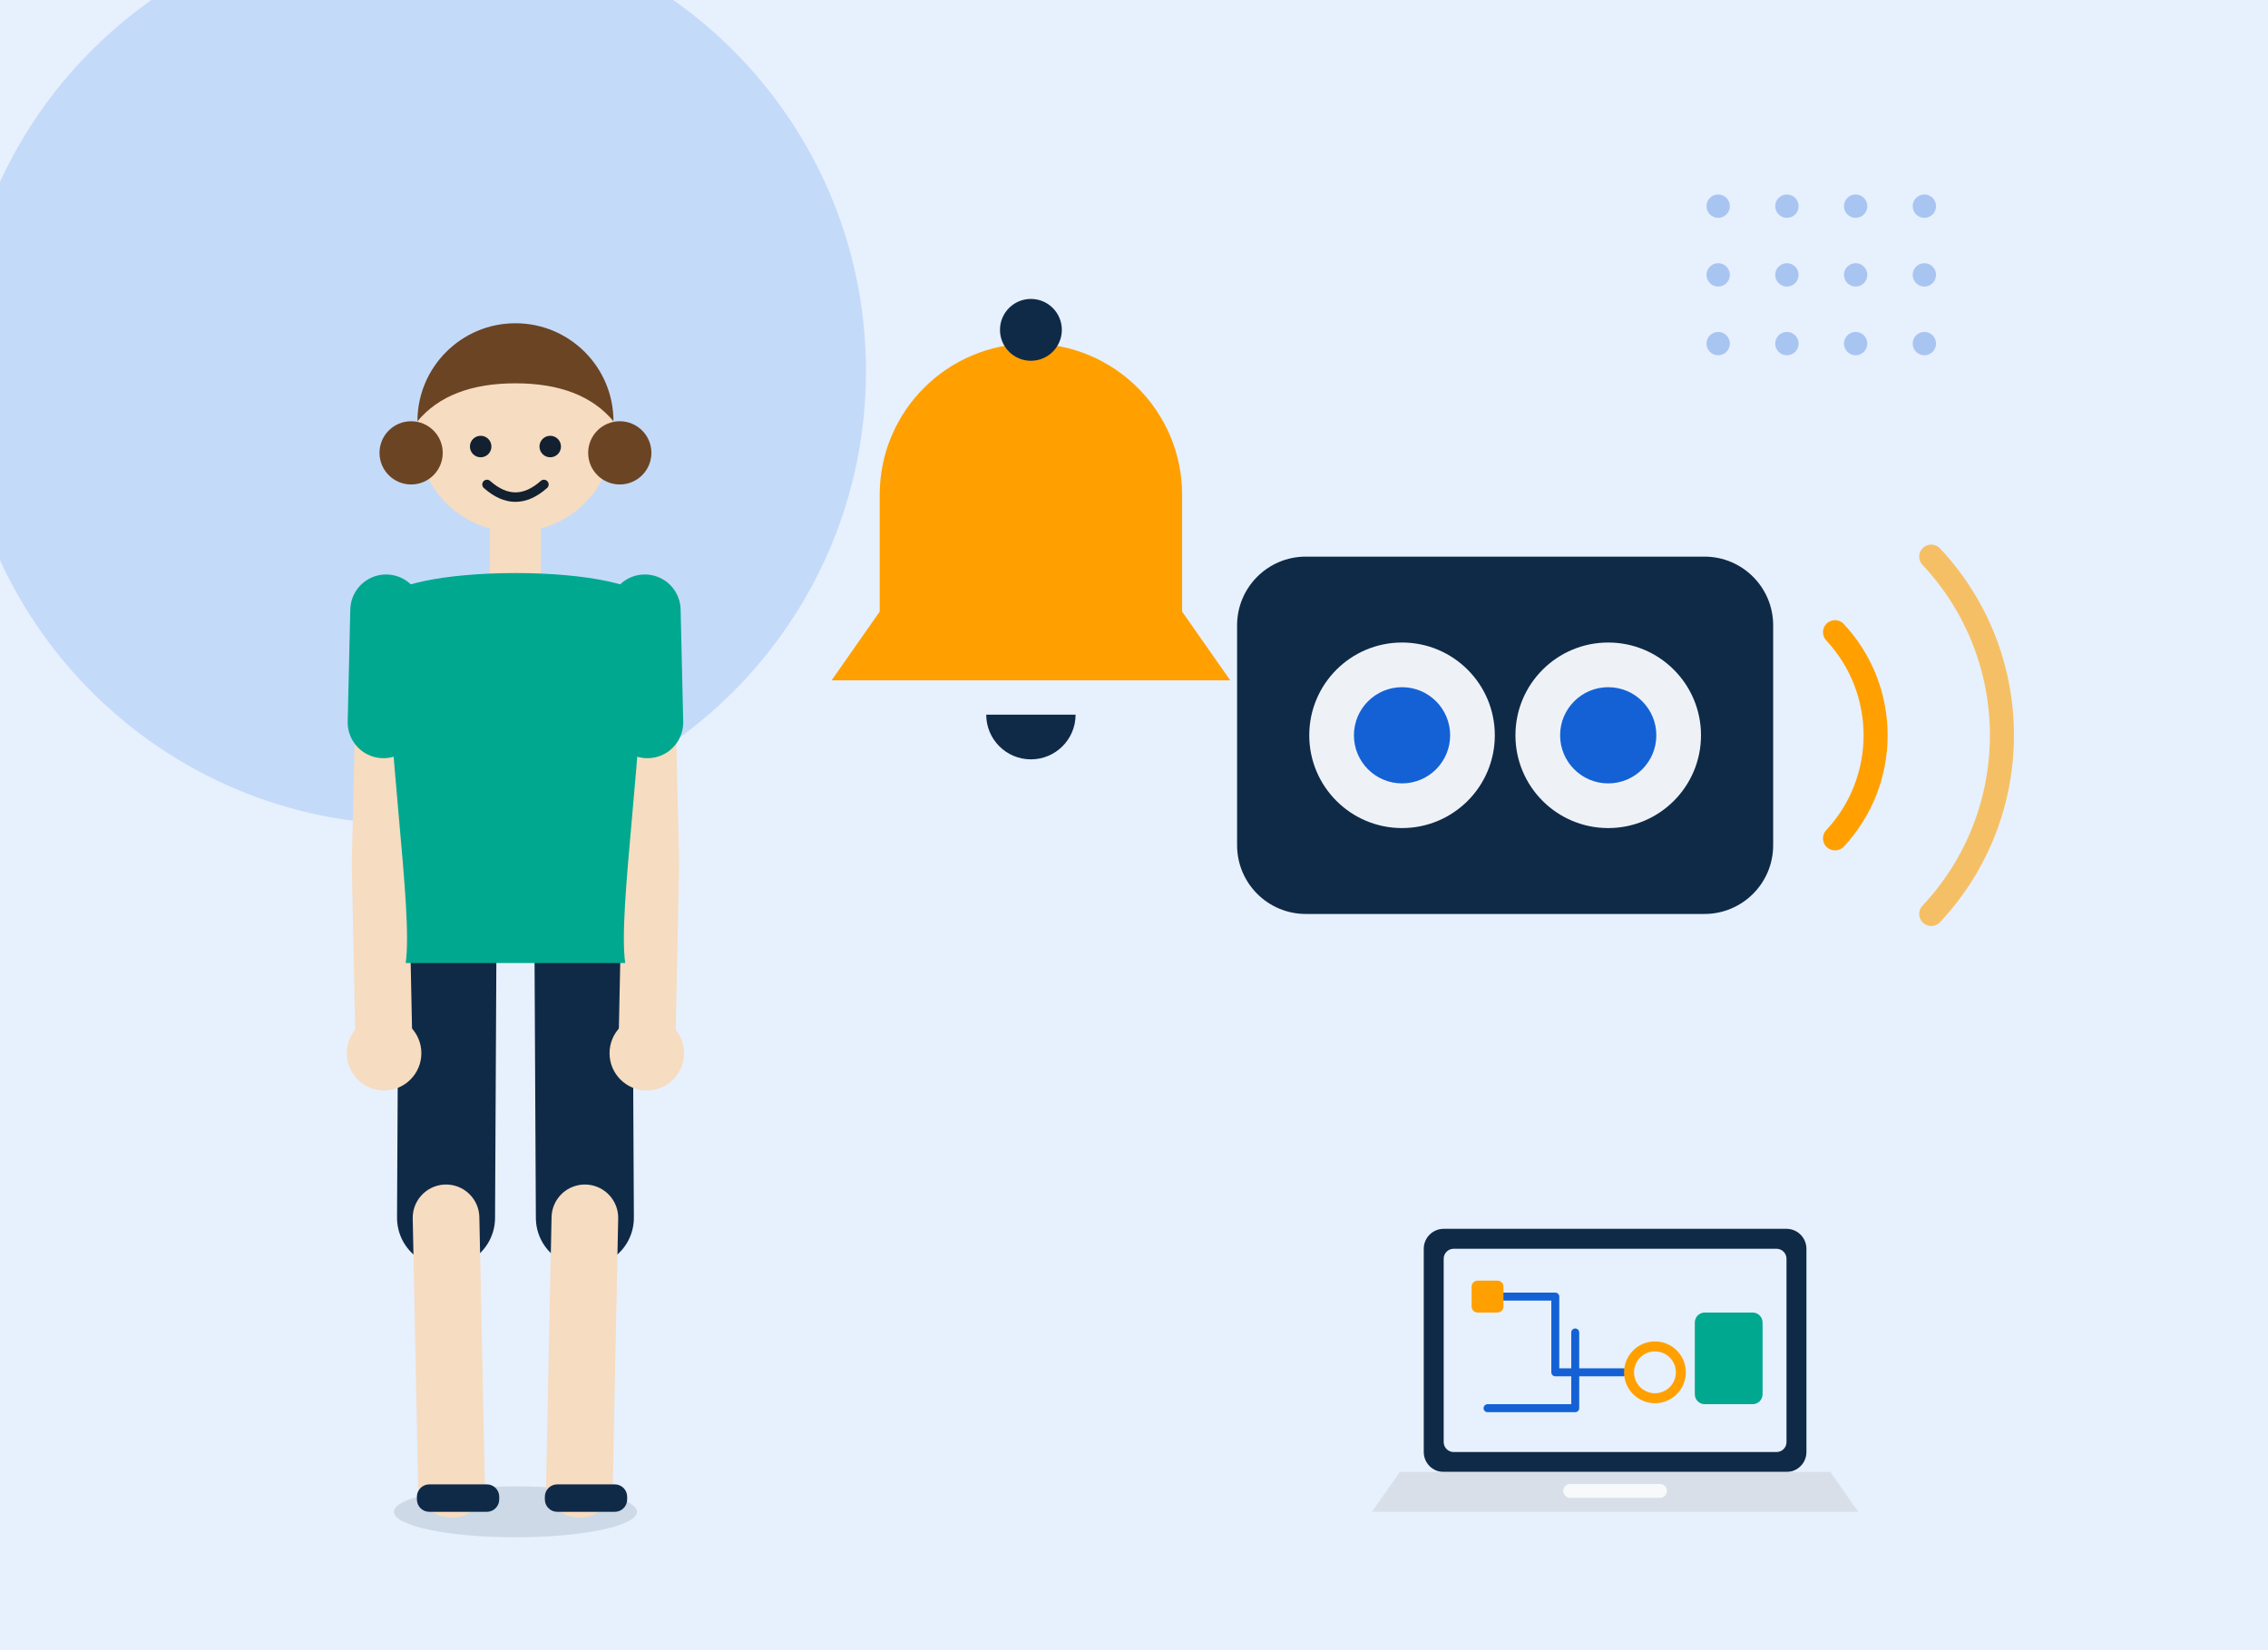
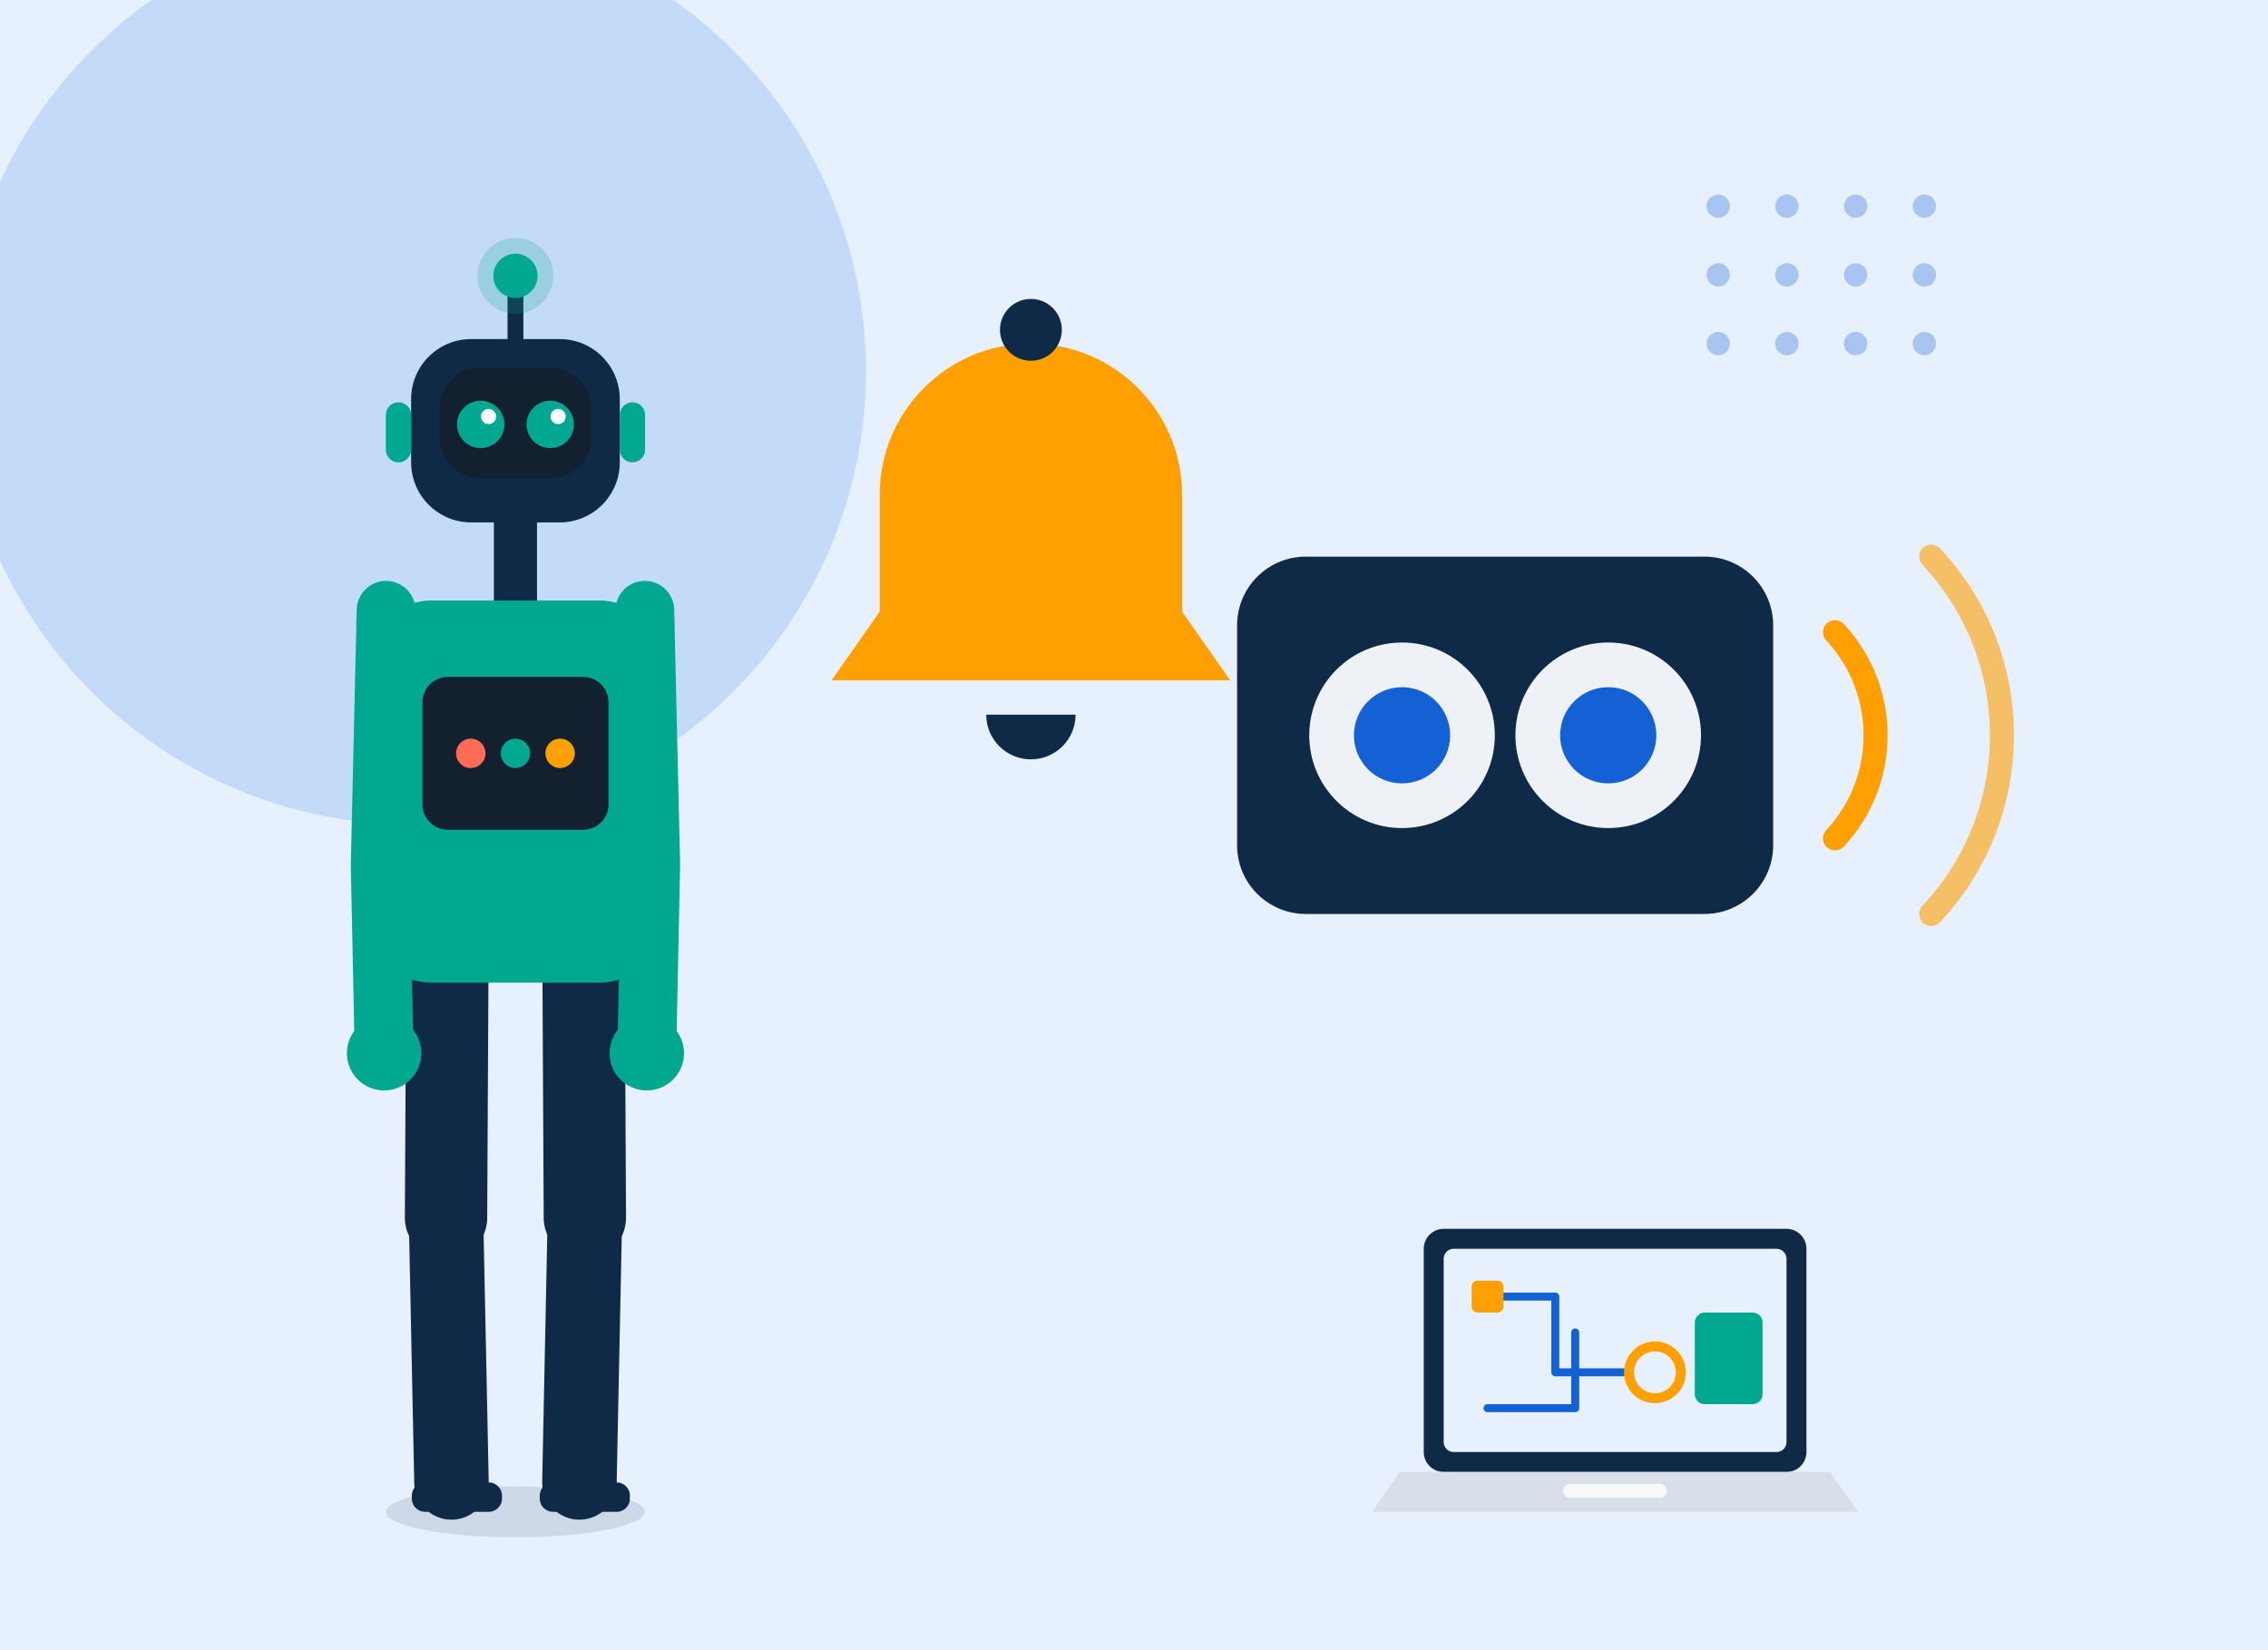
<svg xmlns="http://www.w3.org/2000/svg" viewBox="0 0 660 480" width="660" height="480" role="img">
  <rect width="660" height="480" fill="#E7F0FD" />
  <circle cx="120" cy="108" r="132" fill="#4A8BEE" opacity=".22" />
  <g fill="#1461D6" opacity="0.3">
    <circle cx="500" cy="60" r="3.4" />
    <circle cx="520" cy="60" r="3.4" />
    <circle cx="540" cy="60" r="3.4" />
    <circle cx="560" cy="60" r="3.4" />
    <circle cx="500" cy="80" r="3.4" />
    <circle cx="520" cy="80" r="3.4" />
    <circle cx="540" cy="80" r="3.4" />
    <circle cx="560" cy="80" r="3.4" />
    <circle cx="500" cy="100" r="3.4" />
    <circle cx="520" cy="100" r="3.4" />
    <circle cx="540" cy="100" r="3.4" />
    <circle cx="560" cy="100" r="3.4" />
  </g>
  <g transform="translate(438,214)">
    <rect x="-78" y="-52" width="156" height="104" rx="20" fill="#0F2A47" />
    <circle cx="-30" cy="0" r="27" fill="#EEF2F7" />
    <circle cx="-30" cy="0" r="14" fill="#1461D6" />
    <circle cx="30" cy="0" r="27" fill="#EEF2F7" />
    <circle cx="30" cy="0" r="14" fill="#1461D6" />
    <g fill="none" stroke="#FFA000" stroke-width="7" stroke-linecap="round">
      <path d="M96,-30 a44,44 0 0 1 0,60" />
      <path d="M124,-52 a76,76 0 0 1 0,104" opacity=".6" />
    </g>
  </g>
  <g transform="translate(300,158)">
    <path d="M0,-58 a44,44 0 0 1 44,44 v34 l14,20 H-58 l14,-20 v-34 a44,44 0 0 1 44,-44 z" fill="#FFA000" />
    <circle cx="0" cy="-62" r="9" fill="#0F2A47" />
    <path d="M-13,50 a13,13 0 0 0 26,0" fill="#0F2A47" />
  </g>
  <g transform="translate(150,126.28) scale(0.92)">
-     <ellipse cx="0" cy="341" rx="38.44" ry="8.06" fill="#0F2A47" opacity=".12" />
-     <path d="M-21.526,163.68 L-21.957,248" stroke="#0F2A47" stroke-width="31" stroke-linecap="round" />
-     <path d="M-21.957,248 L-20.235,332.32" stroke="#F6DCC0" stroke-width="21.08" stroke-linecap="round" />
-     <rect x="-31.172" y="332.32" width="26.04" height="8.68" rx="3.906" fill="#0F2A47" />
-     <path d="M21.526,163.68 L21.957,248" stroke="#0F2A47" stroke-width="31" stroke-linecap="round" />
-     <path d="M21.957,248 L20.235,332.32" stroke="#F6DCC0" stroke-width="21.08" stroke-linecap="round" />
-     <rect x="9.298" y="332.32" width="26.04" height="8.68" rx="3.906" fill="#0F2A47" />
-     <path d="M-40.92,55.8 L-42.78,136.4 L-41.54,195.92" fill="none" stroke="#F6DCC0" stroke-width="17.98" stroke-linecap="round" stroke-linejoin="round" />
-     <circle cx="-41.54" cy="195.92" r="11.78" fill="#F6DCC0" />
-     <path d="M40.92,55.8 L42.78,136.4 L41.54,195.92" fill="none" stroke="#F6DCC0" stroke-width="17.98" stroke-linecap="round" stroke-linejoin="round" />
-     <circle cx="41.54" cy="195.92" r="11.78" fill="#F6DCC0" />
-     <rect x="-8.06" y="19.22" width="16.12" height="38.44" rx="5.58" fill="#F6DCC0" />
-     <path d="M-34.72,167.4              C-32.29,150.35 -40.92,98.735 -40.92,52.7              a40.92,8.68 0 0 1 81.84,0              C40.92,98.735 32.29,150.35 34.72,167.4 z" fill="#00A88F" />
-     <path d="M-40.92,55.8                      L-41.738,91.264" stroke="#00A88F" stroke-width="22.655" stroke-linecap="round" />
-     <path d="M40.92,55.8                      L41.738,91.264" stroke="#00A88F" stroke-width="22.655" stroke-linecap="round" />
+     <ellipse cx="0" cy="341" rx="40.92" ry="8.06" fill="#0F2A47" opacity=".12" />
+     <path d="M-21.526,164.92 L-21.957,248" stroke="#0F2A47" stroke-width="26.04" stroke-linecap="round" />
+     <circle cx="-21.957" cy="248" r="11.978" fill="#0F2A47" />
+     <path d="M-21.957,248 L-20.235,331.7" stroke="#0F2A47" stroke-width="23.56" stroke-linecap="round" />
+     <rect x="-32.784" y="331.7" width="28.52" height="9.3" rx="4.185" fill="#0F2A47" />
+     <path d="M21.526,164.92 L21.957,248" stroke="#0F2A47" stroke-width="26.04" stroke-linecap="round" />
+     <circle cx="21.957" cy="248" r="11.978" fill="#0F2A47" />
+     <path d="M21.957,248 L20.235,331.7" stroke="#0F2A47" stroke-width="23.56" stroke-linecap="round" />
+     <rect x="7.686" y="331.7" width="28.52" height="9.3" rx="4.185" fill="#0F2A47" />
+     <path d="M-40.92,55.8 L-42.78,136.4 L-41.54,195.92" fill="none" stroke="#00A88F" stroke-width="18.6" stroke-linecap="round" stroke-linejoin="round" />
+     <circle cx="-41.54" cy="195.92" r="11.78" fill="#00A88F" />
+     <path d="M40.92,55.8 L42.78,136.4 L41.54,195.92" fill="none" stroke="#00A88F" stroke-width="18.6" stroke-linecap="round" stroke-linejoin="round" />
+     <circle cx="41.54" cy="195.92" r="11.78" fill="#00A88F" />
+     <rect x="-6.82" y="19.22" width="13.64" height="39.68" rx="4.96" fill="#0F2A47" />
+     <rect x="-47.467" y="52.7" width="94.934" height="120.9" rx="21.08" fill="#00A88F" />
+     <rect x="-29.43" y="76.88" width="58.859" height="48.36" rx="8.06" fill="#12202F" />
+     <circle cx="-14.126" cy="101.06" r="4.65" fill="#FF6B57" />
+     <circle cx="0" cy="101.06" r="4.65" fill="#00A88F" />
+     <circle cx="14.126" cy="101.06" r="4.65" fill="#FFA000" />
    <g transform="scale(1)">
-       <circle cx="0" cy="0" r="31" fill="#F6DCC0" />
-       <path d="M-31,-4 a31,31 0 0 1 62,0 q-10,-12 -31,-12 T-31,-4 z" fill="#6B4423" />
-       <circle cx="-33" cy="6" r="10" fill="#6B4423" />
-       <circle cx="33" cy="6" r="10" fill="#6B4423" />
-       <circle cx="-11" cy="4" r="3.4" fill="#12202F" />
-       <circle cx="11" cy="4" r="3.4" fill="#12202F" />
-       <path d="M-9,16 q9,8 18,0" fill="none" stroke="#12202F" stroke-width="3" stroke-linecap="round" />
+       <rect x="-33" y="-30" width="66" height="58" rx="19" fill="#0F2A47" />
+       <rect x="-24" y="-21" width="48" height="35" rx="13" fill="#12202F" />
+       <circle cx="-11" cy="-3" r="7.5" fill="#00A88F" />
+       <circle cx="11" cy="-3" r="7.5" fill="#00A88F" />
+       <circle cx="-8.5" cy="-5.5" r="2.4" fill="#FFFFFF" />
+       <circle cx="13.5" cy="-5.5" r="2.4" fill="#FFFFFF" />
+       <rect x="-41" y="-10" width="8" height="19" rx="4" fill="#00A88F" />
+       <rect x="33" y="-10" width="8" height="19" rx="4" fill="#00A88F" />
+       <path d="M0,-30 L0,-45" stroke="#0F2A47" stroke-width="5" stroke-linecap="round" />
+       <circle cx="0" cy="-50" r="7" fill="#00A88F" />
+       <circle cx="0" cy="-50" r="12" fill="#00A88F" opacity=".22" />
    </g>
  </g>
  <g transform="translate(470,399.4) scale(0.58)">
    <rect x="-96" y="-72" width="192" height="122" rx="10" fill="#0F2A47" />
    <rect x="-86" y="-62" width="172" height="102" rx="5" fill="#E7F0FD" />
    <g fill="none" stroke="#1461D6" stroke-width="4" stroke-linecap="round" stroke-linejoin="round">
      <path d="M-64,-38 H-30 V0 H4" />
      <path d="M-64,18 H-20 V-20" />
    </g>
    <rect x="-72" y="-46" width="16" height="16" rx="3" fill="#FFA000" />
    <circle cx="20" cy="0" r="13" fill="none" stroke="#FFA000" stroke-width="5" />
    <rect x="40" y="-30" width="34" height="46" rx="5" fill="#00A88F" />
    <path d="M-108,50 H108 l14,20 H-122 z" fill="#D8DFE9" />
    <rect x="-26" y="56" width="52" height="7" rx="3.5" fill="#FFFFFF" opacity=".8" />
  </g>
</svg>
